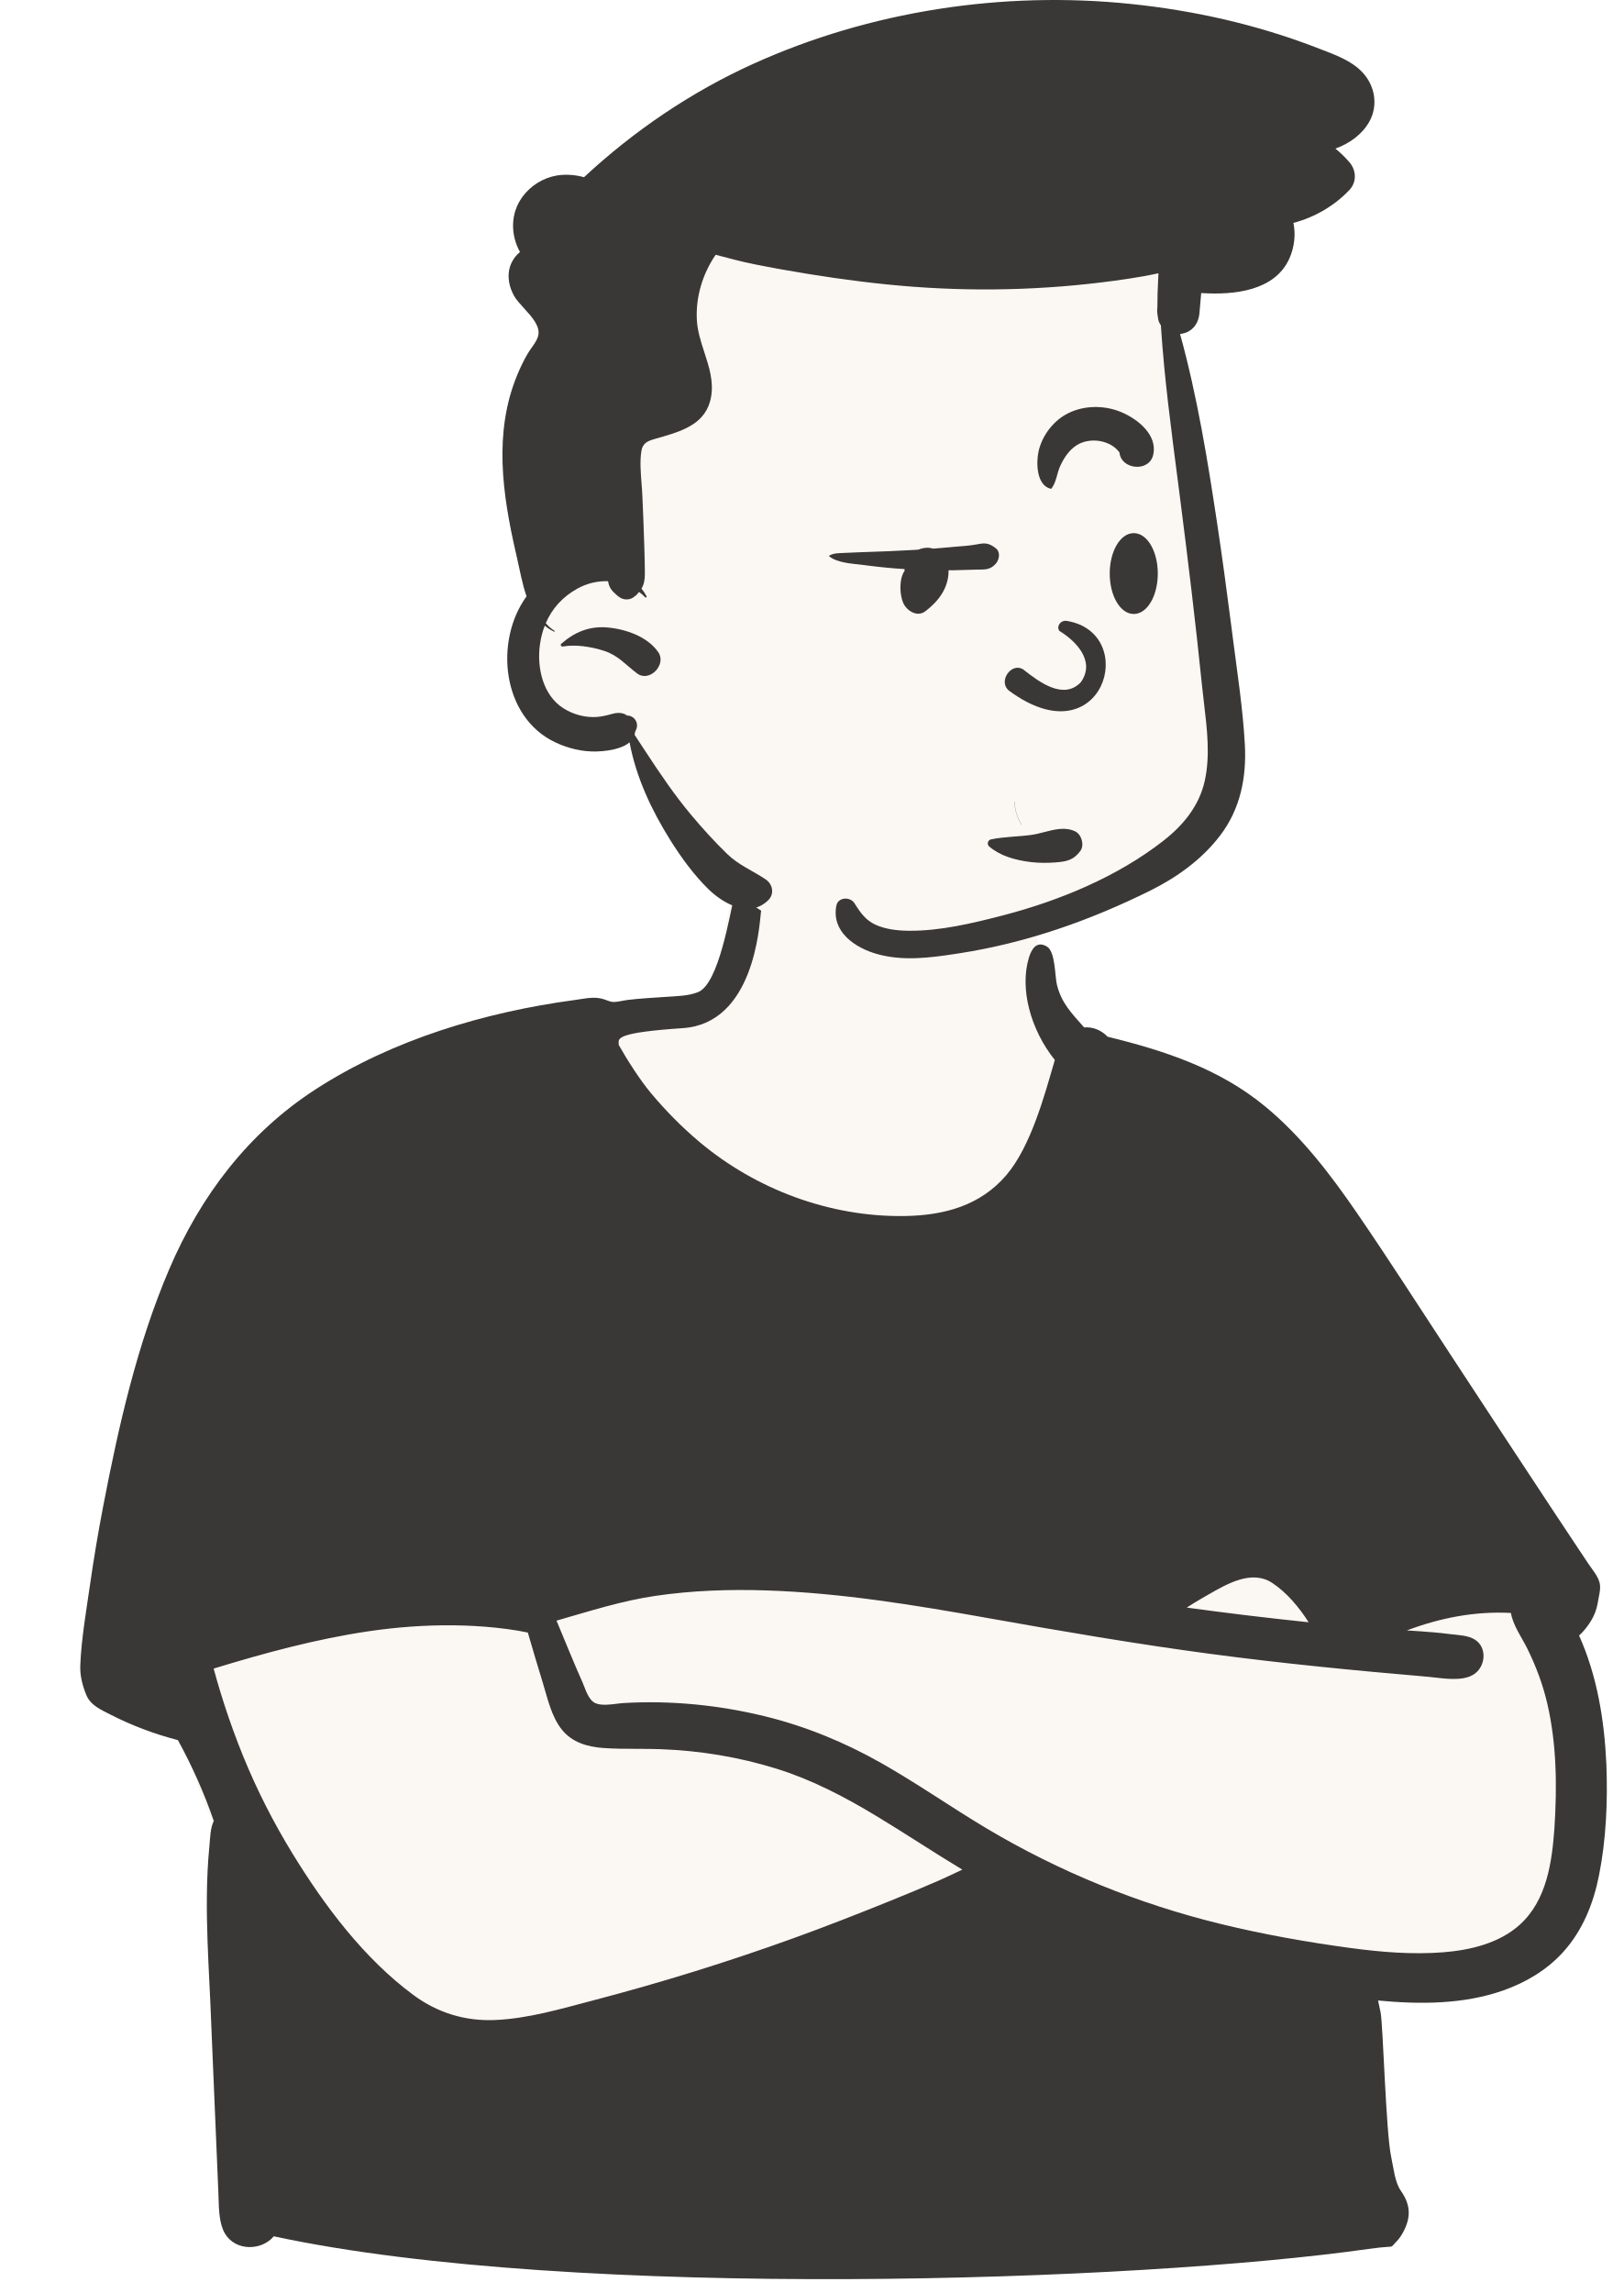
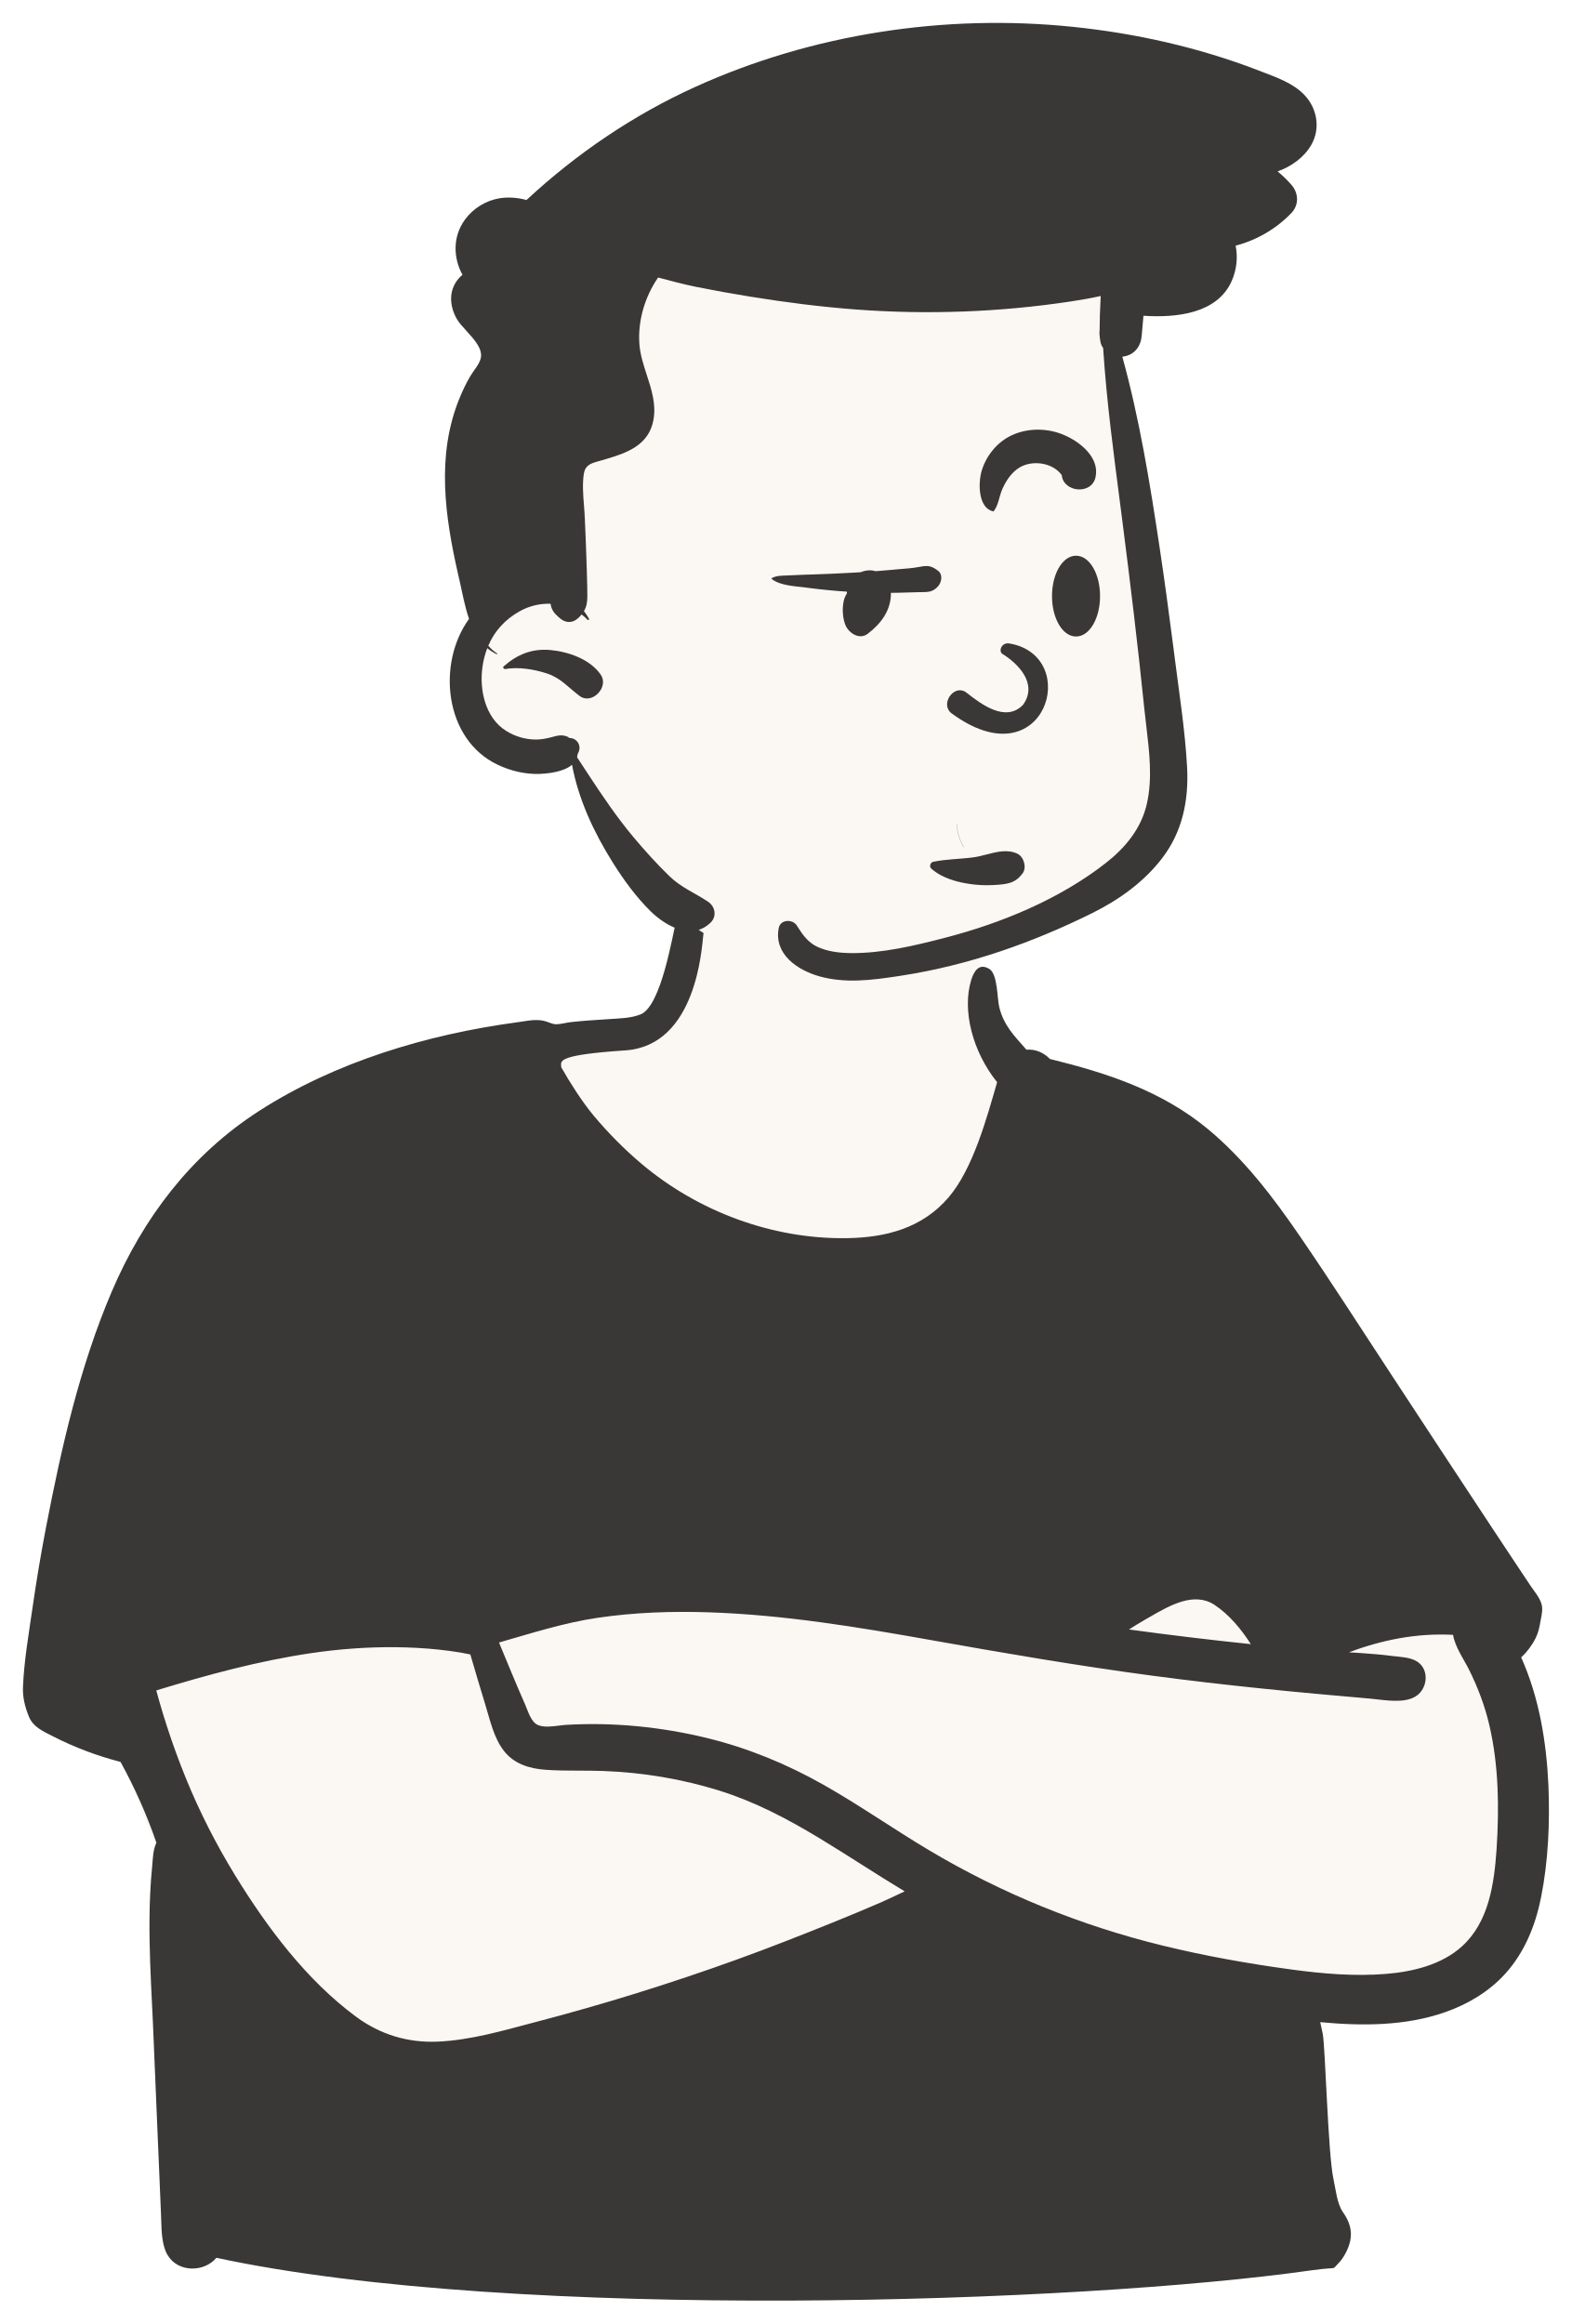
- <svg xmlns="http://www.w3.org/2000/svg" viewBox="0 0 850 1200">
+ <svg xmlns="http://www.w3.org/2000/svg" viewBox="30 -12 823 1217">
  <g>
    <g transform="translate(0 459)">
      <path d="M569.933 257.977C561.249 254.881 552.879 251.305 545.253 246.045C523.27 229.682 508.936 205.057 495.392 181.726C476.314 147.793 462.723 111.635 453.328 73.915C449.291 57.709 447.92 38.919 438.748 24.551C417.956 -5.534 356.987 -1.636 324.612 3.645C302.932 7.481 298.451 31.743 293.527 49.696C289.427 64.613 286.743 79.699 284.49 94.987C279.13 98.511 273.079 101.373 267.311 103.866C204.452 123.141 193.404 158.875 169.395 214.073C128.844 294.302 18.809 325.715 2.188 420.664C-8.521 483.349 21.932 542.322 53.329 594.434C82.569 651.355 123.39 678.675 188.399 665.227C249.374 651.549 307.974 628.668 367.876 610.987C396.889 603.854 425.856 585.3 456.375 591.769C519.26 605.892 583.871 612.532 648.317 610.699C738.801 614.358 738.787 527.513 729.5 460.26C722.995 355.599 670.205 288.395 569.933 257.977L569.933 257.977Z" transform="translate(90.00037 -39.99969)" fill="#FBF8F3" stroke="none" />
      <path d="M794.691 379.885C794.177 383.043 793.572 385.897 792.138 388.798C790.279 392.564 787.675 396.045 784.568 398.93C794.01 419.989 797.814 443.248 798.848 466.184C799.592 485.591 798.788 505.366 795.001 524.457C792.066 539.262 786.359 553.446 776.101 564.713C767.629 574.018 756.623 580.535 744.822 584.684C724.011 592 701.218 592 679.343 589.928C679.829 592.002 680.232 594.075 680.648 596.036C681.984 602.329 683.405 659.119 686.264 672.05C687.473 677.52 688.066 684.97 691.321 689.57C694.417 693.946 696.183 698.84 695.089 704.248C694.27 708.299 691.75 713.34 688.789 716.284C687.399 717.664 687.103 718.253 686.625 718.534C685.746 719.052 684.252 718.525 674.199 719.962C554.944 737 258.844 747.2 101.32 713.336C94.98 720.916 81.292 721.231 75.746 711.882C72.792 706.904 72.584 699.582 72.406 693.331C72.367 691.944 72.329 690.61 72.263 689.366C71.795 680.547 68.923 608.328 68.059 590.024C67.924 587.171 67.783 584.317 67.643 581.464C66.894 566.267 66.145 551.062 66.281 535.845C66.361 526.827 66.743 517.803 67.636 508.826C67.996 505.221 68.035 499.682 69.907 495.973C64.861 481.336 58.582 467.233 51.121 453.66C38.908 450.503 27.054 446.045 15.817 440.297C10.698 437.68 5.361 435.47 3.103 429.865C1.098 424.885 -0.205 419.82 0.027 414.368C0.613 400.589 3.061 386.643 5.018 373.002C7.043 358.885 9.4 344.816 12.099 330.812C20.156 289.016 29.77 246.559 46.543 207.297C62.982 168.825 87.895 135.92 123.257 113.04C163.377 87.081 211.808 72.654 258.844 66.333C259.776 66.207 260.704 66.062 261.628 65.917C265.973 65.236 270.229 64.569 274.488 66.074C274.792 66.181 275.101 66.298 275.412 66.415C276.666 66.889 277.966 67.38 279.234 67.368C281.667 67.345 284.357 66.547 286.823 66.259C293.509 65.478 300.236 65.135 306.949 64.666C312.385 64.288 318.279 64.25 323.418 62.205C334.395 57.837 340.188 20.11 341.96 14.031C343.225 9.692 344.547 3.302 348.571 0.803C350.705 -0.521 354.159 -0.207 355.842 1.742C358.971 5.362 357.852 11.564 356.911 16.784C356.659 18.181 356.419 19.507 356.278 20.695C355.451 27.626 352.63 78.553 315.437 81.053C281.291 83.348 281.572 86.263 281.848 89.12C281.872 89.375 281.897 89.629 281.897 89.883C286.357 97.823 293.101 108.328 298.802 115.135C306.403 124.208 314.804 132.739 323.85 140.377C353.611 165.509 392.588 180.01 431.606 179.382C452.066 179.053 471.029 174.057 484.741 158.006C497.546 143.016 504.724 116.424 510.138 97.713C497.288 81.696 491.704 60.198 496.569 44.208C498.023 39.428 500.777 35.188 506.05 38.392C510.489 41.089 510.132 53.896 511.271 58.454C513.648 67.97 518.892 73.197 525.49 80.68C530.16 80.304 534.529 82.158 537.8 85.553C567.749 92.887 596.421 102.286 620.5 122.238C639.544 138.018 654.709 157.973 668.622 178.263C684.893 201.991 700.417 226.258 716.207 250.309C734 277.411 751.765 304.53 769.652 331.571C774.032 338.193 778.419 344.81 782.816 351.421C785.014 354.727 787.215 358.031 789.418 361.333C791.413 364.321 794.192 367.454 795.212 370.957C795.947 373.483 795.411 376.18 794.971 378.393C794.866 378.921 794.766 379.421 794.691 379.885ZM623.983 371.422C631.544 376.422 637.903 384.003 643.008 391.981C621.696 389.764 600.421 387.208 579.193 384.298C581.972 382.522 584.777 380.785 587.646 379.145C588.559 378.63 589.501 378.088 590.466 377.531C600.569 371.711 613.315 364.368 623.983 371.422ZM262.96 423.524C264.482 426.937 265.993 432.891 269.898 434.42C272.95 435.615 277.089 435.098 280.767 434.639C282.104 434.473 283.38 434.314 284.521 434.247C309.179 432.803 334.259 435.301 358.25 441.154C379.688 446.384 400.104 454.807 419.291 465.665C438.121 476.319 455.845 488.779 474.42 499.854C512.509 522.566 553.793 539.318 596.864 549.846C619.102 555.282 641.892 559.338 664.576 562.405C680.749 564.591 697.311 565.99 713.621 564.68C727.654 563.553 742.78 559.969 753.501 550.289C767.661 537.504 770.402 517.536 771.678 499.484C773.067 477.833 772.853 455.801 767.935 434.573C765.582 424.417 761.998 414.964 757.4 405.624C754.767 400.274 749.956 393.6 748.888 387.113C730.006 386.115 711.815 389.696 694.398 396.263C696.568 396.395 698.737 396.527 700.906 396.67C706.23 397.023 711.543 397.476 716.835 398.157C721.037 398.697 726.366 398.731 730.044 401.072C735.949 404.827 735.796 413.346 731.077 417.965C726.059 422.875 716.507 421.762 709.19 420.91C707.816 420.75 706.52 420.599 705.349 420.499C667.205 417.245 629.132 413.538 591.179 408.473C552.441 403.303 513.974 396.715 475.505 389.858C436.991 382.993 398.181 376.591 359.007 375.313C339.667 374.682 320.221 375.362 301.058 378.17C283.236 380.784 266.506 386.225 249.302 391.129C253.833 401.936 258.188 412.821 262.96 423.524ZM242.096 423.552C244.617 431.733 246.546 441.074 251.927 447.948C257.257 454.76 265.298 457.164 273.628 457.77C279.525 458.198 285.463 458.214 291.398 458.229C295.571 458.24 299.744 458.251 303.9 458.406C324.545 459.173 344.907 462.526 364.643 468.677C383.035 474.41 400.108 483.352 416.554 493.272C431.762 502.446 446.524 512.295 461.737 521.441C457.688 523.297 453.685 525.305 449.66 527.053C441.218 530.719 432.724 534.256 424.192 537.705C407.367 544.505 390.471 551.14 373.402 557.304C338.984 569.733 304 580.592 268.595 589.842C251.709 594.254 234.583 599.407 217.04 600.141C201.484 600.791 187.075 596.394 174.529 587.145C148.507 567.961 127.804 540.271 111.068 512.958C101.125 496.731 92.448 479.681 85.271 462.052C81.641 453.137 78.349 444.085 75.386 434.927C73.996 430.627 72.678 426.303 71.43 421.959C70.881 420.049 70.355 418.133 69.834 416.215C96.443 408.095 123.368 400.765 150.925 396.696C165.638 394.523 180.547 393.423 195.421 393.583C202.804 393.662 210.183 394.061 217.527 394.823C221.48 395.233 225.417 395.761 229.337 396.415C230.957 396.684 232.622 397.082 234.292 397.375C236.843 406.116 239.415 414.85 242.096 423.552Z" transform="translate(41.99993 -1.999843)" fill="#3A3836" fill-rule="evenodd" stroke="none" />
    </g>
    <g transform="translate(225 0)">
      <g>
        <g>
          <path d="M333.415 93.222C329.554 69.862 342.226 65.016 333.415 42.811C313.833 1.667 260.468 3.44 221.308 0.277C177.63 -1.397 133.422 4.369 93.156 21.875C83.538 26.056 74.287 30.973 65.419 36.56C57.751 41.391 58.805 50.577 63.64 55.588C28.775 104.96 48.716 171.232 20.897 223.202C15.758 232.491 8.961 240.821 4.494 250.487C-2.296 265.18 -2.731 286.233 12.667 295.99C34.354 307.631 46.456 284.584 57.112 317.993C110.33 434.483 217.329 441.044 318.905 380.31C327.693 375.422 336.662 369.897 343.298 362.217C358.361 345.266 356.587 321.428 356.92 300.259C357.106 287.854 357.137 275.447 357.016 263.039C356.542 212.781 339.885 143.065 333.415 93.222Z" transform="translate(52 80)" fill="#FBF8F3" stroke="none" />
          <path d="M328.858 2.057C261.958 -4.863 192.397 5.687 131.067 33.507C98.618 48.227 68.817 68.487 42.698 92.737C37.928 91.397 32.708 91.117 28.368 91.867C21.268 93.097 14.768 97.157 10.508 102.957C4.028 111.757 4.258 122.977 9.178 131.897C8.397 132.526 7.678 133.247 7.018 134.026C1.828 140.217 2.368 148.207 6.178 154.977C7.243 156.875 9.161 158.976 11.19 161.199C15.33 165.734 19.936 170.779 18.728 175.657C17.918 178.967 14.978 182.067 13.268 184.977C11.138 188.597 9.338 192.377 7.738 196.257C-4.718 226.333 -0.002 258.647 7.025 289.34L7.657 292.088C9.047 298.235 10.327 305.444 12.618 312.087C-4.372 335.487 -0.292 375.167 27.498 388.417C34.328 391.677 41.928 393.517 49.518 393.267C53.478 393.127 57.608 392.587 61.358 391.287C63.228 390.637 65.078 389.807 66.528 388.477C70.008 406.887 77.958 423.847 87.948 439.797C93.578 448.767 100.108 457.727 107.668 465.177C115.658 473.037 129.448 480.717 139.189 471.047C142.508 467.757 141.439 462.647 137.788 460.207C130.948 455.607 123.708 452.787 117.668 446.937C110.948 440.427 104.588 433.397 98.588 426.227C90.031 416.005 82.512 404.857 75.157 393.666L69.158 384.517C69.171 384.487 69.182 384.457 69.192 384.427L69.248 384.237C69.264 384.143 69.279 384.052 69.293 383.963L69.439 383.026C69.472 382.954 69.516 382.863 69.566 382.753L69.808 382.207C71.647 378.677 69.358 374.617 65.358 374.446C64.072 374.446 63.894 374.407 64.818 374.321L65.198 374.287C63.828 373.487 62.348 373.087 60.748 373.087C58.878 373.087 57.098 373.727 55.308 374.167C52.668 374.817 50.317 375.276 47.598 375.267C42.018 375.247 36.638 373.637 31.928 370.667C21.048 363.807 17.908 349.097 19.668 337.057C20.168 333.647 20.988 330.427 22.158 327.427C23.608 328.657 25.228 329.707 27.038 330.557C27.308 330.687 27.528 330.317 27.278 330.147C25.508 329.007 23.988 327.647 22.689 326.127C25.948 318.507 31.458 312.337 39.288 308.007C44.228 305.276 49.808 303.977 55.298 304.167C55.317 304.327 55.348 304.487 55.378 304.647C55.978 307.776 57.462 309.353 59.622 311.246L60.397 311.917C63.348 314.437 67.128 314.207 69.508 311.837L69.567 311.917C70.328 311.167 70.978 310.467 71.538 309.776C72.647 310.607 73.698 311.537 74.689 312.567C75.058 312.946 75.678 312.457 75.428 311.997C74.647 310.587 73.768 309.257 72.788 308.026C74.058 305.907 74.548 303.667 74.558 300.387C74.564 297.003 74.47 293.608 74.376 290.218C74.341 288.98 74.307 287.743 74.278 286.507C74.067 277.577 73.608 268.647 73.258 259.717C73.172 257.481 72.989 255.167 72.805 252.821C72.365 247.245 71.912 241.493 72.708 236.207C73.366 231.834 76.009 230.809 79.648 229.747L84.378 228.38C95.5 225.123 106.766 221.046 109.178 207.897C110.675 199.71 108.189 192.058 105.694 184.378C103.907 178.879 102.116 173.364 101.778 167.627C101.058 155.577 104.758 143.307 111.608 133.337C118.248 135.057 124.858 136.887 131.608 138.237C140.948 140.117 150.317 141.797 159.718 143.317C178.189 146.307 196.718 148.696 215.388 150.087C252.808 152.867 290.508 151.467 327.628 145.877C332.908 145.087 338.168 144.157 343.388 143.007C343.358 143.897 343.317 144.797 343.268 145.696C342.978 150.717 342.838 155.707 342.828 160.727C342.658 162.037 342.698 163.457 342.939 165.007L343.218 166.817C343.418 168.077 343.918 169.227 344.658 170.237C346.439 198.037 350.189 225.687 353.758 253.327L354.608 259.939C358.846 293 362.863 326.098 366.238 359.257C366.538 362.197 366.894 365.184 367.254 368.201C368.86 381.673 370.537 395.733 367.588 408.797C364.668 421.767 356.388 431.847 346.078 439.907C321.848 458.877 291.468 471.398 261.888 479.077C246.048 483.187 228.918 487.287 212.468 487.097C206.578 487.026 200.328 486.317 194.939 483.776C190.335 481.617 187.444 477.727 184.805 473.541L184.298 472.727C182.098 469.177 175.678 469.377 174.788 473.967C172.138 487.557 184.439 496.017 196.168 499.297C209.517 503.032 223.421 501.296 236.916 499.236L239.248 498.877C274.208 493.457 307.478 481.776 339.088 466.087C353.078 459.147 366.088 449.797 375.628 437.317C386.258 423.397 389.548 406.927 388.618 389.677C387.578 370.667 384.578 351.607 382.178 332.737L381.43 326.903C379.178 309.4 376.826 291.908 374.198 274.457C369.168 241.026 363.718 207.397 354.698 174.776C354.897 174.757 355.098 174.737 355.298 174.707C360.998 173.847 364.358 169.497 364.848 163.887L365.768 153.357L366.267 153.389C382.813 154.407 404.315 152.364 411.948 135.227C414.608 129.257 415.278 122.627 414.038 116.637C425.078 113.776 435.328 107.807 443.228 99.557C447.328 95.276 447.038 89.087 443.228 84.747C440.968 82.157 438.558 79.837 436.018 77.757C443.228 75.196 449.988 70.397 453.748 63.707C458.588 55.097 456.689 44.557 449.918 37.587C444.1 31.59 435.848 28.665 428.193 25.719L425.475 24.669C394.464 12.784 361.878 5.468 328.858 2.057ZM54.938 328.377C45.438 327.567 37.738 330.787 30.767 336.937C30.078 337.537 30.837 338.477 31.597 338.347C38.507 337.127 46.677 338.497 53.278 340.627C60.627 343.007 64.578 348.007 70.498 352.437C76.998 357.297 86.028 347.807 81.597 341.337C75.988 333.147 64.488 329.196 54.938 328.377Z" transform="translate(37.99998 0.0003450957)" fill="#3A3836" fill-rule="evenodd" stroke="none" />
        </g>
      </g>
      <g transform="translate(159 186)">
        <g>
          <path d="M152.262 2.414C143.68 -0.975 133.548 -0.875 125.215 3.22C117.442 7.042 111.469 14.899 109.608 23.317C108.327 29.107 108.501 41.044 116.013 42.782C116.132 42.81 116.296 42.791 116.378 42.686C118.897 39.456 119.206 34.877 120.846 31.169C122.77 26.815 125.585 22.498 129.686 19.934C136.448 15.708 147.205 17.166 152.002 23.812C152.755 32.765 167.612 34.37 169.681 24.898C171.943 14.549 161.499 6.241 152.831 2.644L152.262 2.414ZM164.478 67.716C162.933 66.602 161.237 66 159.464 66C157.691 66 155.995 66.602 154.45 67.716C152.93 68.812 151.554 70.412 150.408 72.407C148.239 76.183 146.883 81.396 146.883 87.16C146.883 92.925 148.239 98.138 150.408 101.914C151.554 103.909 152.93 105.509 154.45 106.605C155.995 107.719 157.691 108.32 159.464 108.32C161.237 108.32 162.933 107.719 164.478 106.605C165.998 105.509 167.374 103.909 168.52 101.914C170.689 98.138 172.045 92.925 172.045 87.16C172.045 81.396 170.689 76.183 168.52 72.407C167.374 70.412 165.998 68.812 164.478 67.716ZM77.347 71.88L78.014 71.753C81.909 71.045 83.877 71.284 87.269 73.938C89.818 75.933 89.088 79.862 87.269 81.96C84.587 85.054 81.958 85.066 78.582 85.081C77.969 85.084 77.332 85.087 76.665 85.108L76.36 85.119C72.743 85.266 69.123 85.369 65.503 85.424C64.513 85.44 63.522 85.436 62.532 85.442C62.637 94.603 57.355 101.578 50.399 106.881C45.903 110.31 40.216 106.354 38.612 102.086C37.285 98.554 37 94.211 37.688 90.344C37.943 88.919 38.474 87.371 39.286 86.052L39.515 85.698L39.478 85.192C39.472 85.119 39.473 85.048 39.474 84.977C39.475 84.925 39.475 84.873 39.474 84.821C33.016 84.429 26.596 83.781 20.178 82.967L18.039 82.69C12.561 81.965 4.516 81.732 0.083 78.169C-0.057 78.055 -0.007 77.806 0.141 77.727C2.578 76.415 5.05 76.489 7.776 76.368L8.167 76.349C11.131 76.196 14.088 76.068 17.05 75.967L20.015 75.874C27.597 75.657 35.186 75.289 42.761 74.886C44.078 74.816 45.395 74.733 46.714 74.652C48.093 74.074 49.559 73.728 51.007 73.664C52.207 73.61 53.361 73.776 54.446 74.121C57.212 73.907 59.977 73.674 62.74 73.424L65.503 73.168C69.401 72.797 73.499 72.635 77.347 71.88ZM120.814 117.367C128.366 121.957 139.872 132.66 131.748 144.04C122.636 153.601 109.704 143.603 102.636 138.139C102.288 137.87 101.953 137.611 101.634 137.366C95.344 133.334 88.275 143.705 94.112 148.413C143.136 184.708 163.031 118.568 124.634 111.971C120.406 111.244 118.836 115.947 120.814 117.367ZM97.08 206.526C97.077 206.465 96.984 206.465 96.987 206.526C97.17 210.85 98.395 214.896 100.64 218.595C100.671 218.647 100.752 218.6 100.721 218.547C98.477 214.851 97.263 210.846 97.08 206.526ZM105.884 223.932C108.08 223.626 110.325 223.048 112.581 222.467C118.09 221.047 123.669 219.61 128.791 222.078C132.166 223.704 133.768 229.265 131.486 232.356C128.001 237.077 124.403 237.858 118.746 238.312C114.505 238.652 110.241 238.677 106.011 238.188L104.935 238.056C97.387 237.082 89.543 234.975 83.695 229.903C82.499 228.865 83.112 226.623 84.647 226.299C91.591 224.838 98.855 224.911 105.884 223.932Z" transform="translate(49.99998 26.9998)" fill="#3A3836" fill-rule="evenodd" stroke="none" />
        </g>
      </g>
      <g transform="translate(123 338)" />
      <g transform="translate(47 241)" />
    </g>
  </g>
</svg>
